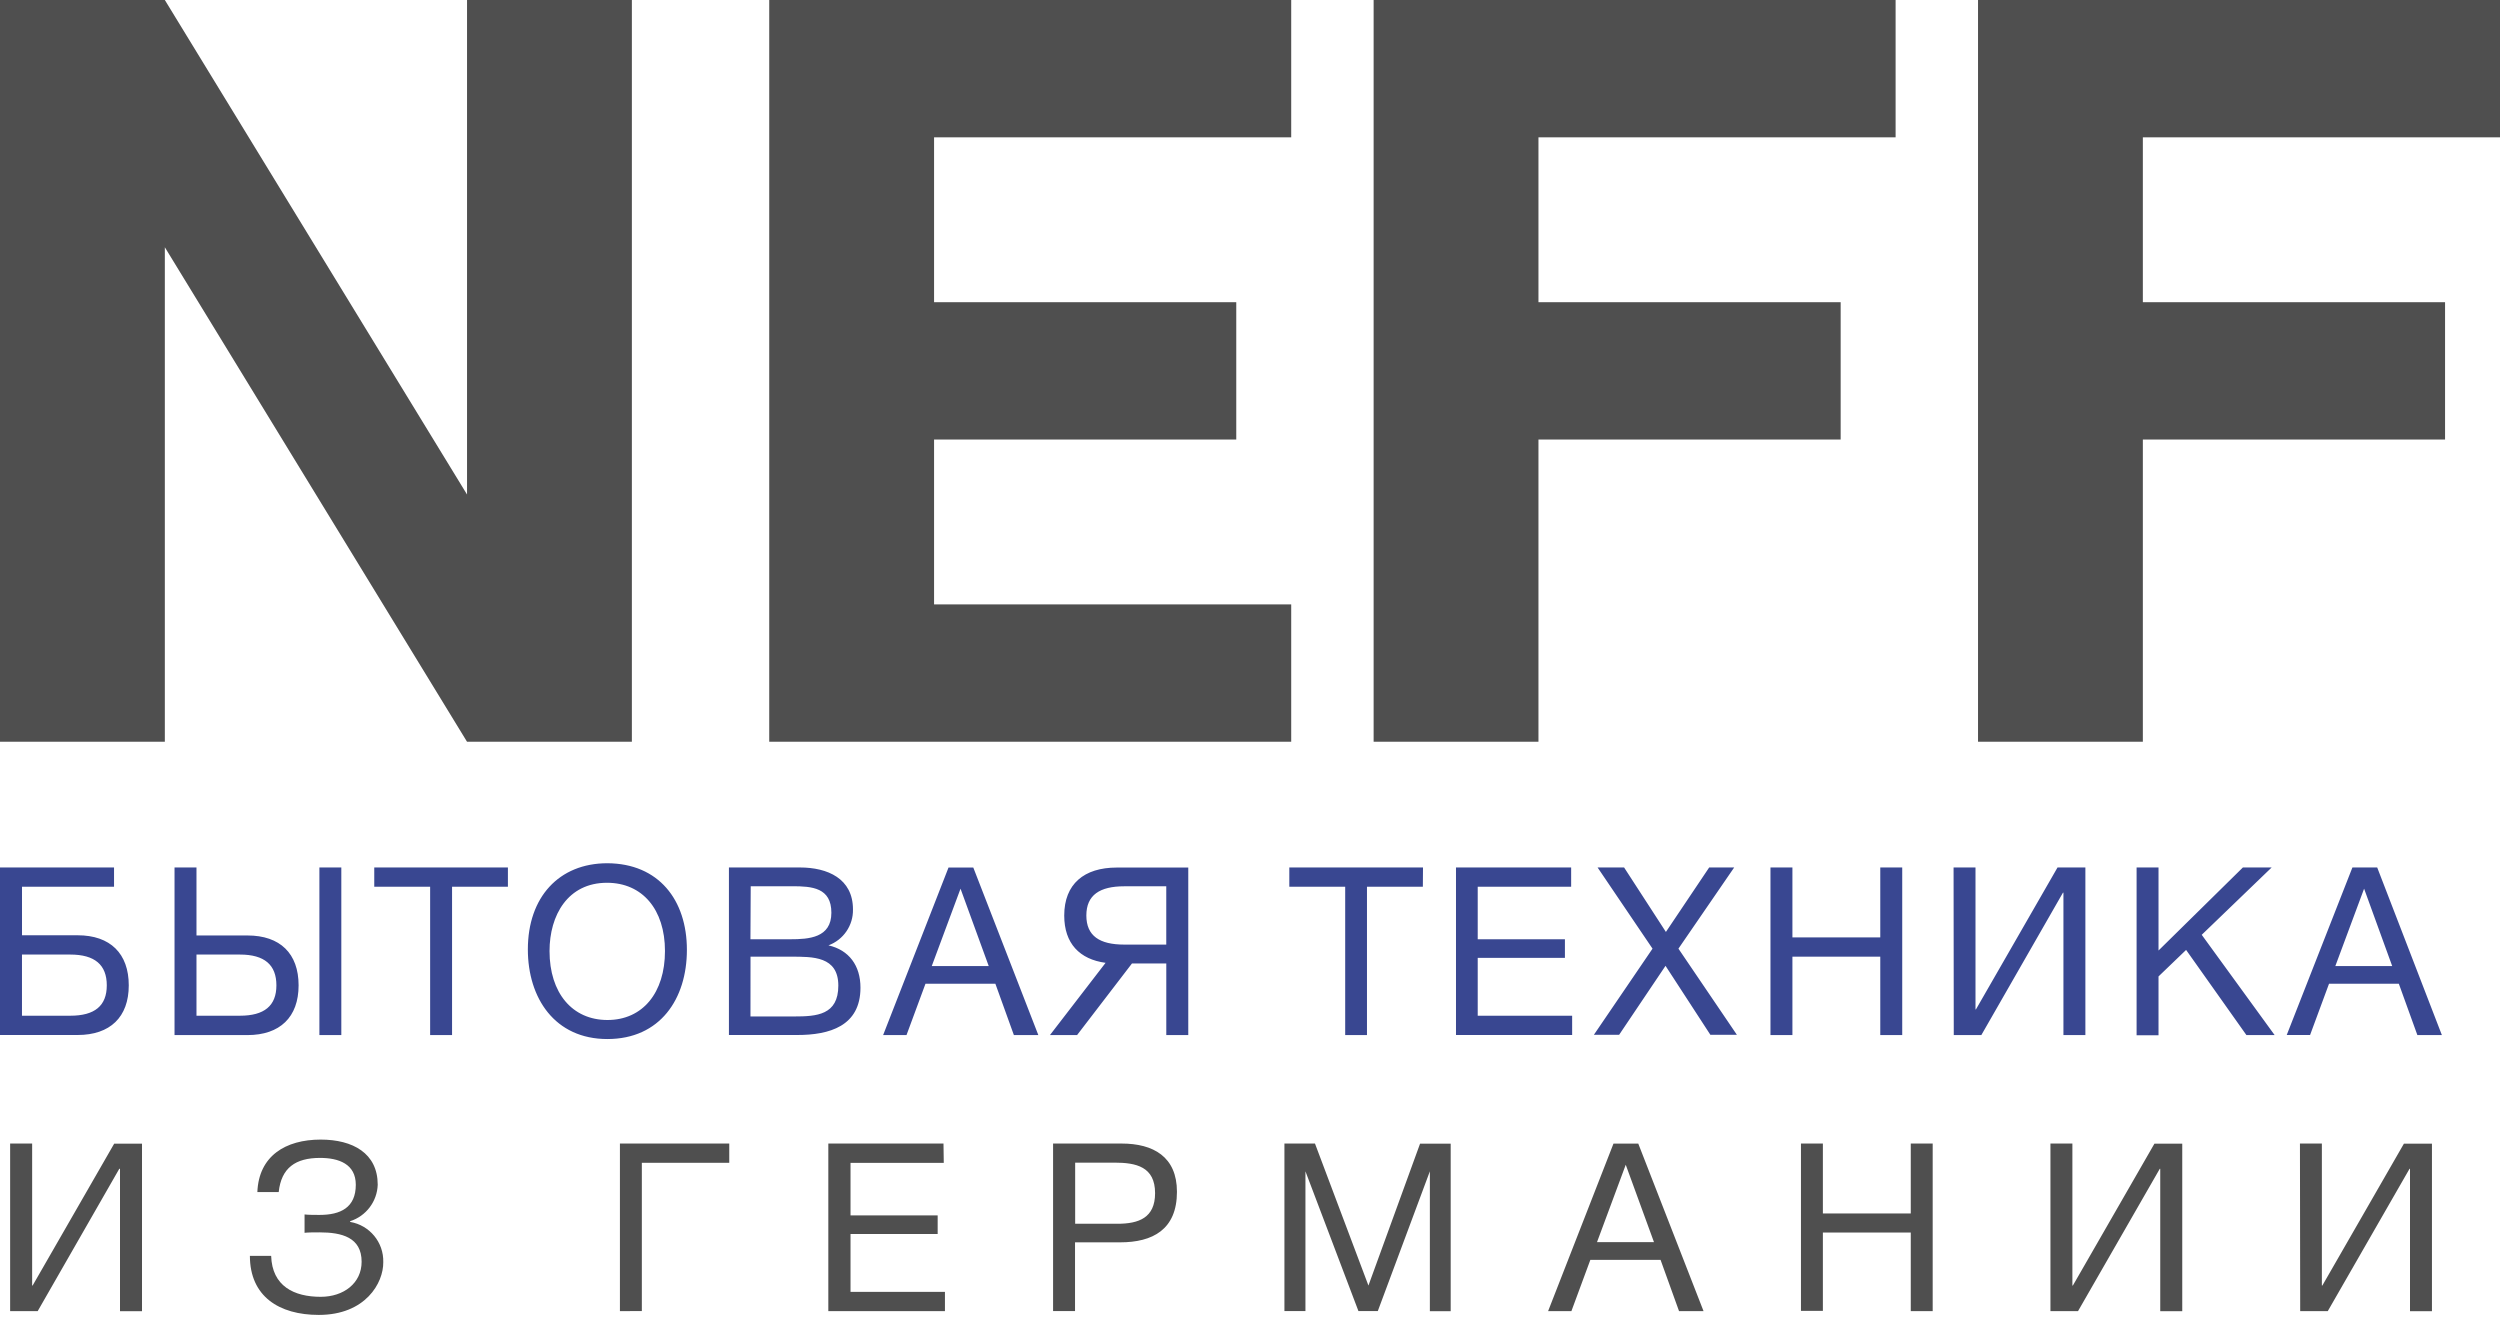
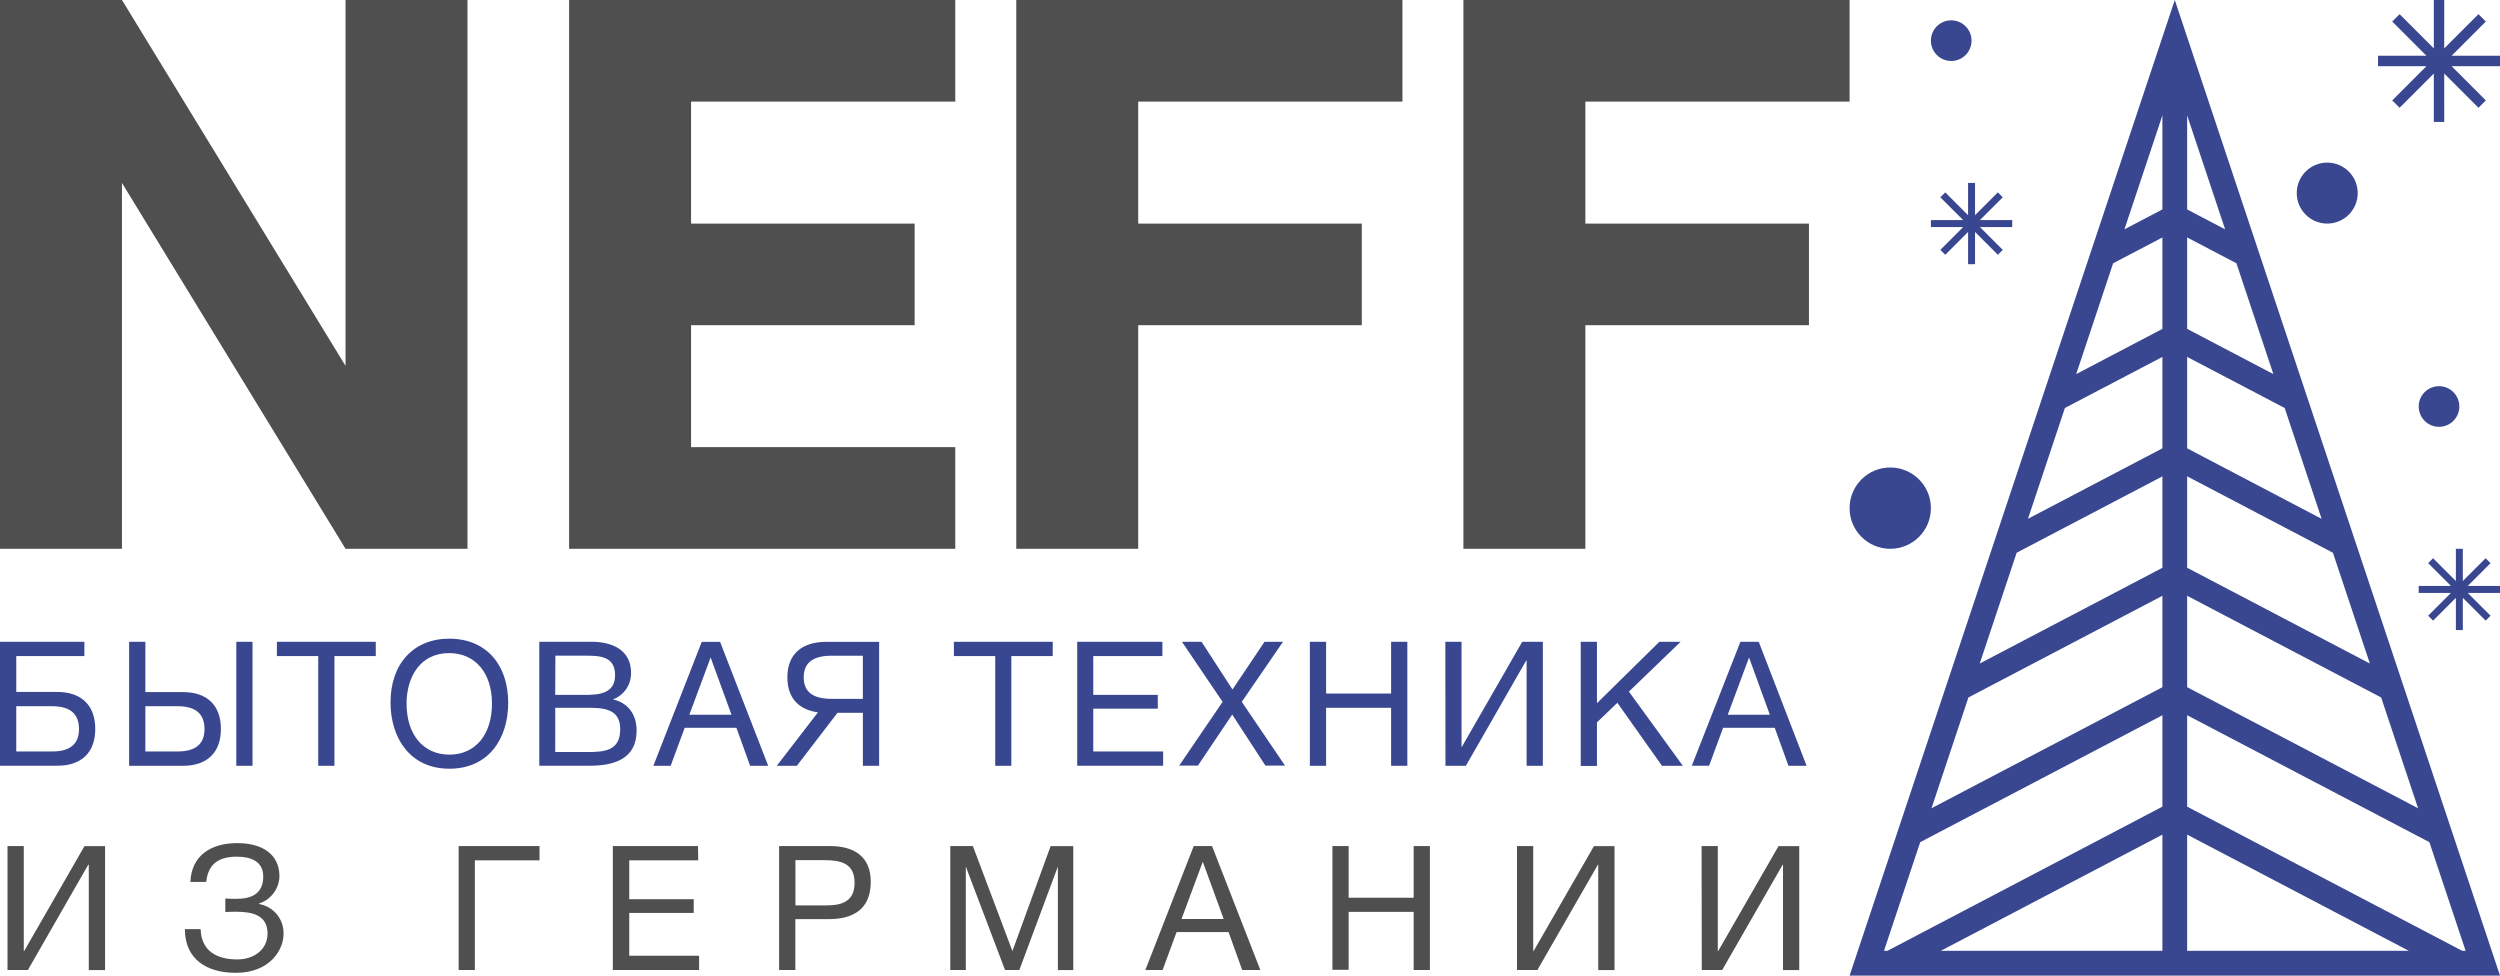
- <svg xmlns="http://www.w3.org/2000/svg" width="91" height="48" viewBox="0 0 91 48">
-   <g fill="none">
-     <path fill="#4F4F4F" d="M0 0h6l11 18V0h6v27h-6L6 9v18H0zm47 0v5H34v6h11v5H34v6h13v5H28V0h19zm22 5H56v6h11v5H56v11h-6V0h19zm22 0H78v6h11v5H78v11h-6V0h19z" />
-     <path fill="#394791" d="M2.825 34.044c1.191 0 1.862.668 1.862 1.823 0 1.156-.68 1.807-1.862 1.807H0v-6.098h4.151v.702H.801v1.766h2.024zm-.263.702H.8v2.226h1.76c.886 0 1.327-.36 1.327-1.105s-.434-1.121-1.329-1.121h.003zm6.445 2.93H6.353v-6.1h.799v2.475h1.855c1.191 0 1.862.659 1.862 1.816 0 1.158-.68 1.81-1.862 1.81zm-.273-2.93H7.152v2.226h1.582c.885 0 1.327-.36 1.327-1.105s-.432-1.121-1.327-1.121zm3.69-3.17v6.1h-.798v-6.1h.799zm6.064.702h-2.033v5.398h-.798v-5.398h-2.034v-.702h4.865zm6.515 2.296c0 1.79-.979 3.247-2.894 3.247s-2.895-1.49-2.895-3.263c0-1.901 1.132-3.136 2.895-3.136 1.867.01 2.894 1.336 2.894 3.152zm-5 .044c0 1.524.825 2.51 2.108 2.51 1.284 0 2.094-.993 2.094-2.51s-.825-2.485-2.11-2.485c-1.428 0-2.092 1.182-2.092 2.485zm9.115-3.042c1.004 0 1.93.403 1.93 1.525a1.365 1.365 0 01-.892 1.31c.747.17 1.165.735 1.165 1.54 0 1.405-1.139 1.723-2.297 1.723h-2.491v-6.098h2.585zm-1.801 2.613h1.447c.68 0 1.498-.051 1.498-.965 0-.914-.707-.965-1.421-.965h-1.515l-.01 1.93zm0 2.81h1.599c.808 0 1.599-.051 1.599-1.122 0-1.071-.926-1.054-1.734-1.054h-1.462l-.002 2.176zm10.478.677h-.89l-.673-1.867h-2.545l-.69 1.867h-.851l2.38-6.097h.902l2.367 6.097zm-2.832-5.328l-1.047 2.817h2.074l-1.027-2.817zm4.243 5.328h-.987l2.024-2.629c-.943-.128-1.505-.702-1.505-1.722 0-1.148.723-1.746 1.912-1.746h2.603v6.097h-.8v-2.605h-1.25l-1.997 2.605zm3.246-5.415h-1.531c-.886 0-1.378.316-1.378 1.062 0 .745.483 1.06 1.378 1.06h1.531v-2.122zm9.34.017h-2.034v5.398h-.793v-5.398h-2.034v-.702h4.866zm5.398 0h-3.401v1.911h3.174v.677h-3.174v2.106h3.437v.702h-4.228v-6.098h4.192zm3.905 2.253l2.128 3.136h-.965l-1.633-2.511-1.689 2.511h-.919l2.135-3.136-2-2.955h.965l1.522 2.347 1.575-2.347h.91zm8.146 3.145h-.799v-2.853h-3.198v2.853h-.799v-6.1h.799v2.545h3.198v-2.545h.799zm1.869-6.1h.798v5.165h.017l2.969-5.165h1.014v6.1h-.799v-5.183h-.017l-2.971 5.183h-1.004zm9.033 2.451l2.653 3.649h-1.027l-2.195-3.099-1.004.965v2.142h-.798v-6.108h.798v3.023l3.071-3.023h1.047zm8.741 3.649h-.892l-.675-1.869h-2.54l-.69 1.867h-.85l2.391-6.098h.902l2.354 6.1zm-2.831-5.328l-1.047 2.817h2.07l-1.023-2.817z" />
-     <path fill="#4F4F4F" d="M.369 41.625h.801v5.169h.017l2.969-5.164h1.013v6.097h-.801v-5.183h-.026l-2.97 5.181H.369zm11.235 6.238c-1.447 0-2.508-.676-2.508-2.15h.774c.034 1.105.835 1.491 1.804 1.491.835 0 1.489-.497 1.489-1.276 0-.89-.724-1.07-1.532-1.07-.171 0-.417 0-.545.016v-.668c.135.017.407.017.545.017.765 0 1.32-.266 1.32-1.098 0-.755-.62-.977-1.3-.977-.893 0-1.412.36-1.506 1.243h-.777c.051-1.31 1.02-1.91 2.306-1.91 1.165 0 2.075.496 2.075 1.644a1.447 1.447 0 01-1.004 1.327v.026c.71.12 1.225.744 1.206 1.465.01.754-.646 1.92-2.347 1.92zm10.961-.138v-6.1h3.98v.702h-3.182v5.396zm11.788-5.396h-3.394v1.911h3.172v.677h-3.172v2.106h3.437v.702h-4.245v-6.1h4.192zm6.471-.704c1.158 0 2.017.482 2.017 1.756 0 1.377-.886 1.84-2.068 1.84h-1.642v2.502h-.799v-6.098h2.492zm-1.688 2.92h1.539c.774 0 1.37-.214 1.37-1.113 0-.965-.69-1.112-1.481-1.112h-1.428v2.226zm8.729-2.92l1.946 5.169 1.879-5.164h1.115v6.097h-.758v-5.091l-1.895 5.087h-.705l-1.929-5.087v5.087h-.765v-6.098zm14.145 6.1h-.893l-.673-1.867h-2.555l-.69 1.867h-.848l2.38-6.098h.902l2.376 6.098zm-2.833-5.328l-1.046 2.817h2.074l-1.028-2.817zm11.173 5.328h-.798v-2.861h-3.199v2.851h-.798v-6.09h.798v2.545h3.199v-2.545h.798zm4.286-6.1h.799v5.169h.017l2.969-5.164h1.013v6.097h-.801v-5.183h-.017l-2.976 5.181h-1.004zm9.082 0h.798v5.169h.017l2.969-5.164h1.021v6.097h-.799v-5.183h-.017l-2.976 5.181h-1.004z" />
+ <svg xmlns="http://www.w3.org/2000/svg" width="123" height="48" viewBox="0 0 123 48">
+   <g fill="none" fill-rule="evenodd">
+     <path fill="#4F4F4F" fill-rule="nonzero" d="M0 0h6l11 18V0h6v27h-6L6 9v18H0zm47 0v5H34v6h11v5H34v6h13v5H28V0zm22 5H56v6h11v5H56v11h-6V0h19zm22 0H78v6h11v5H78v11h-6V0h19z" />
+     <path fill="#394791" d="M107 0l16 48H91l16-48zm-.61 35.19l-11.916 6.244-1.782 5.347h.167l13.531-7.094V35.19zm1.218 5.874v5.716h10.904l-10.904-5.716zm0-5.875v4.498l13.532 7.093h.169l-1.783-5.345-11.918-6.246zm-1.218 5.875L95.487 46.78h10.903v-5.716zm1.218-11.752v4.498l11.362 5.956-1.817-5.45-9.545-5.004zm-1.218.001l-9.543 5.001-1.817 5.451 11.36-5.955v-4.497zm0-5.876l-7.17 3.757-1.817 5.451 8.987-4.71v-4.498zm1.218 0v4.497l8.989 4.711-1.817-5.45-7.172-3.759zm0-5.877v4.497l6.616 3.47-1.818-5.454-4.798-2.513zm-1.218 0l-4.797 2.513-1.817 5.452 6.614-3.467V17.56zm1.218-5.877v4.498l4.242 2.225-1.818-5.453-2.424-1.27zm-1.218 0l-2.424 1.27-1.817 5.452 4.241-2.223v-4.499zm0-6.004l-1.868 5.604 1.868-.979V5.68zm1.218 0v4.625l1.868.98-1.868-5.605zM121.171 27v1.586l1.122-1.121.242.242-1.122 1.121h1.588v.343h-1.588l1.122 1.122-.241.242-1.123-1.122V31h-.342v-1.588l-1.122 1.123-.242-.242 1.122-1.122H119v-.342l1.587-.001-1.122-1.121.242-.242 1.122 1.121V27h.342zM93 23a2 2 0 110 4.001A2 2 0 0193 23zm27-4a1 1 0 110 2 1 1 0 010-2zM97.172 9v1.586l1.122-1.121.242.242-1.122 1.121h1.588v.343h-1.588l1.122 1.122-.241.242-1.123-1.122V13h-.342v-1.588l-1.122 1.123-.242-.242 1.122-1.122H95v-.342l1.587-.001-1.122-1.121.242-.242 1.122 1.121V9h.342zM114.5 8a1.5 1.5 0 110 3 1.5 1.5 0 010-3zm5.757-8l-.001 2.381L121.94.697l.363.363-1.685 1.683h2.383v.513h-2.382l1.684 1.684-.363.362-1.684-1.684.001 2.382h-.513V3.618l-1.684 1.684-.362-.362 1.682-1.684H117v-.513h2.381l-1.683-1.683.363-.363 1.683 1.684V0h.513zM96 1a1 1 0 110 2 1 1 0 010-2z" />
+     <path fill="#394791" fill-rule="nonzero" d="M2.825 34.044c1.191 0 1.862.668 1.862 1.823 0 1.156-.68 1.807-1.862 1.807H0v-6.098h4.151v.702H.801v1.766h2.024zm-.263.702H.8v2.226h1.76c.886 0 1.327-.36 1.327-1.105s-.434-1.121-1.329-1.121h.003zm6.445 2.93H6.353v-6.1h.799v2.475h1.855c1.191 0 1.862.659 1.862 1.816 0 1.158-.68 1.81-1.862 1.81zm-.273-2.93H7.152v2.226h1.582c.885 0 1.327-.36 1.327-1.105s-.432-1.121-1.327-1.121zm3.69-3.17v6.1h-.798v-6.1h.799zm6.064.702h-2.033v5.398h-.798v-5.398h-2.034v-.702h4.865zm6.515 2.296c0 1.79-.979 3.247-2.894 3.247s-2.895-1.49-2.895-3.263c0-1.901 1.132-3.136 2.895-3.136 1.867.01 2.894 1.336 2.894 3.152zm-5 .044c0 1.524.825 2.51 2.108 2.51 1.284 0 2.094-.993 2.094-2.51s-.825-2.485-2.11-2.485c-1.428 0-2.092 1.182-2.092 2.485zm9.115-3.042c1.004 0 1.93.403 1.93 1.525a1.365 1.365 0 01-.892 1.31c.747.17 1.165.735 1.165 1.54 0 1.405-1.139 1.723-2.297 1.723h-2.491v-6.098h2.585zm-1.801 2.613h1.447c.68 0 1.498-.051 1.498-.965 0-.914-.707-.965-1.421-.965h-1.515l-.01 1.93zm0 2.81h1.599c.808 0 1.599-.051 1.599-1.122 0-1.071-.926-1.054-1.734-1.054h-1.462l-.002 2.176zm10.478.677h-.89l-.673-1.867h-2.545l-.69 1.867h-.851l2.38-6.097h.902l2.367 6.097zm-2.832-5.328l-1.047 2.817h2.074l-1.027-2.817zm4.243 5.328h-.987l2.024-2.629c-.943-.128-1.505-.702-1.505-1.722 0-1.148.723-1.746 1.912-1.746h2.603v6.097h-.8v-2.605h-1.25l-1.997 2.605zm3.246-5.415h-1.531c-.886 0-1.378.316-1.378 1.062 0 .745.483 1.06 1.378 1.06h1.531v-2.122zm9.34.017h-2.034v5.398h-.793v-5.398h-2.034v-.702h4.866zm5.398 0h-3.401v1.911h3.174v.677h-3.174v2.106h3.437v.702h-4.228v-6.098h4.192zm3.905 2.253l2.128 3.136h-.965l-1.633-2.511-1.689 2.511h-.919l2.135-3.136-2-2.955h.965l1.522 2.347 1.575-2.347h.91zm8.146 3.145h-.799v-2.853h-3.198v2.853h-.799v-6.1h.799v2.545h3.198v-2.545h.799zm1.869-6.1h.798v5.165h.017l2.969-5.165h1.014v6.1h-.799v-5.183h-.017l-2.971 5.183h-1.004zm9.033 2.451l2.653 3.649h-1.027l-2.195-3.099-1.004.965v2.142h-.798v-6.108h.798v3.023l3.071-3.023h1.047zm8.741 3.649h-.892l-.675-1.869h-2.54l-.69 1.867h-.85l2.391-6.098h.902l2.354 6.1zm-2.831-5.328l-1.047 2.817h2.07l-1.023-2.817z" />
+     <path fill="#4F4F4F" fill-rule="nonzero" d="M.369 41.625h.801v5.169h.017l2.969-5.164h1.013v6.097h-.801v-5.183h-.026l-2.97 5.181H.369zm11.235 6.238c-1.447 0-2.508-.676-2.508-2.15h.774c.034 1.105.835 1.491 1.804 1.491.835 0 1.489-.497 1.489-1.276 0-.89-.724-1.07-1.532-1.07-.171 0-.417 0-.545.016v-.668c.135.017.407.017.545.017.765 0 1.32-.266 1.32-1.098 0-.755-.62-.977-1.3-.977-.893 0-1.412.36-1.506 1.243h-.777c.051-1.31 1.02-1.91 2.306-1.91 1.165 0 2.075.496 2.075 1.644a1.447 1.447 0 01-1.004 1.327v.026c.71.12 1.225.744 1.206 1.465.01.754-.646 1.92-2.347 1.92zm10.961-.138v-6.1h3.98v.702h-3.182v5.396zm11.788-5.396h-3.394v1.911h3.172v.677h-3.172v2.106h3.437v.702h-4.245v-6.1h4.192zm6.471-.704c1.158 0 2.017.482 2.017 1.756 0 1.377-.886 1.84-2.068 1.84h-1.642v2.502h-.799v-6.098h2.492zm-1.688 2.92h1.539c.774 0 1.37-.214 1.37-1.113 0-.965-.69-1.112-1.481-1.112h-1.428v2.226zm8.729-2.92l1.946 5.169 1.879-5.164h1.115v6.097h-.758v-5.091l-1.895 5.087h-.705l-1.929-5.087v5.087h-.765v-6.098zm14.145 6.1h-.893l-.673-1.867h-2.555l-.69 1.867h-.848l2.38-6.098h.902l2.376 6.098zm-2.833-5.328l-1.046 2.817h2.074l-1.028-2.817zm11.173 5.328h-.798v-2.861h-3.199v2.851h-.798v-6.09h.798v2.545h3.199v-2.545h.798zm4.286-6.1h.799v5.169h.017l2.969-5.164h1.013v6.097h-.801v-5.183h-.017l-2.976 5.181h-1.004zm9.082 0h.798v5.169h.017l2.969-5.164h1.021v6.097h-.799v-5.183h-.017l-2.976 5.181h-1.004z" />
  </g>
</svg>
